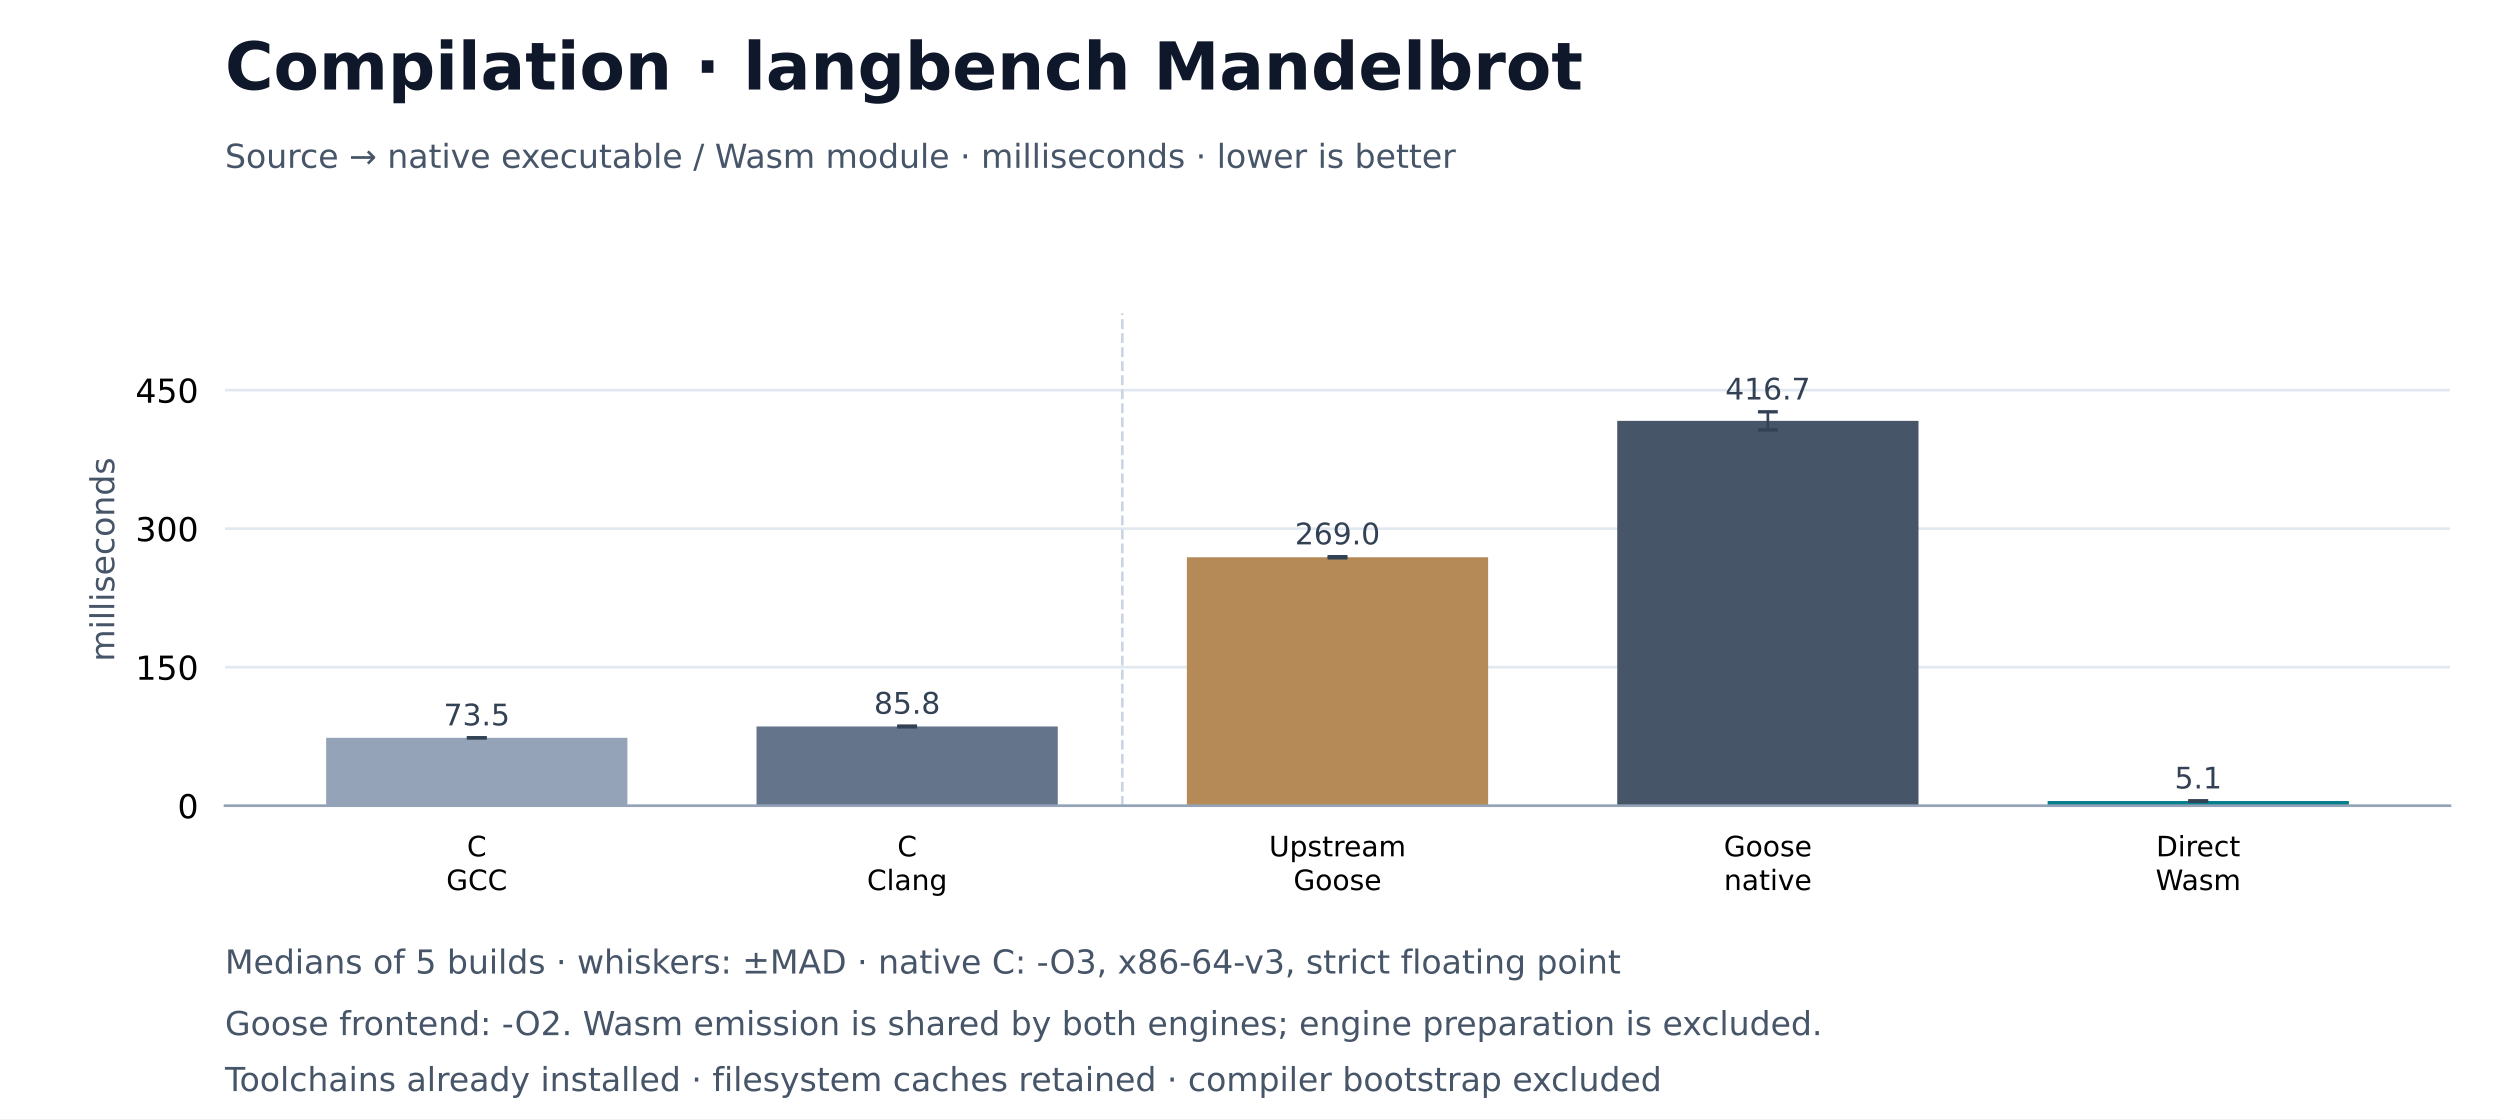
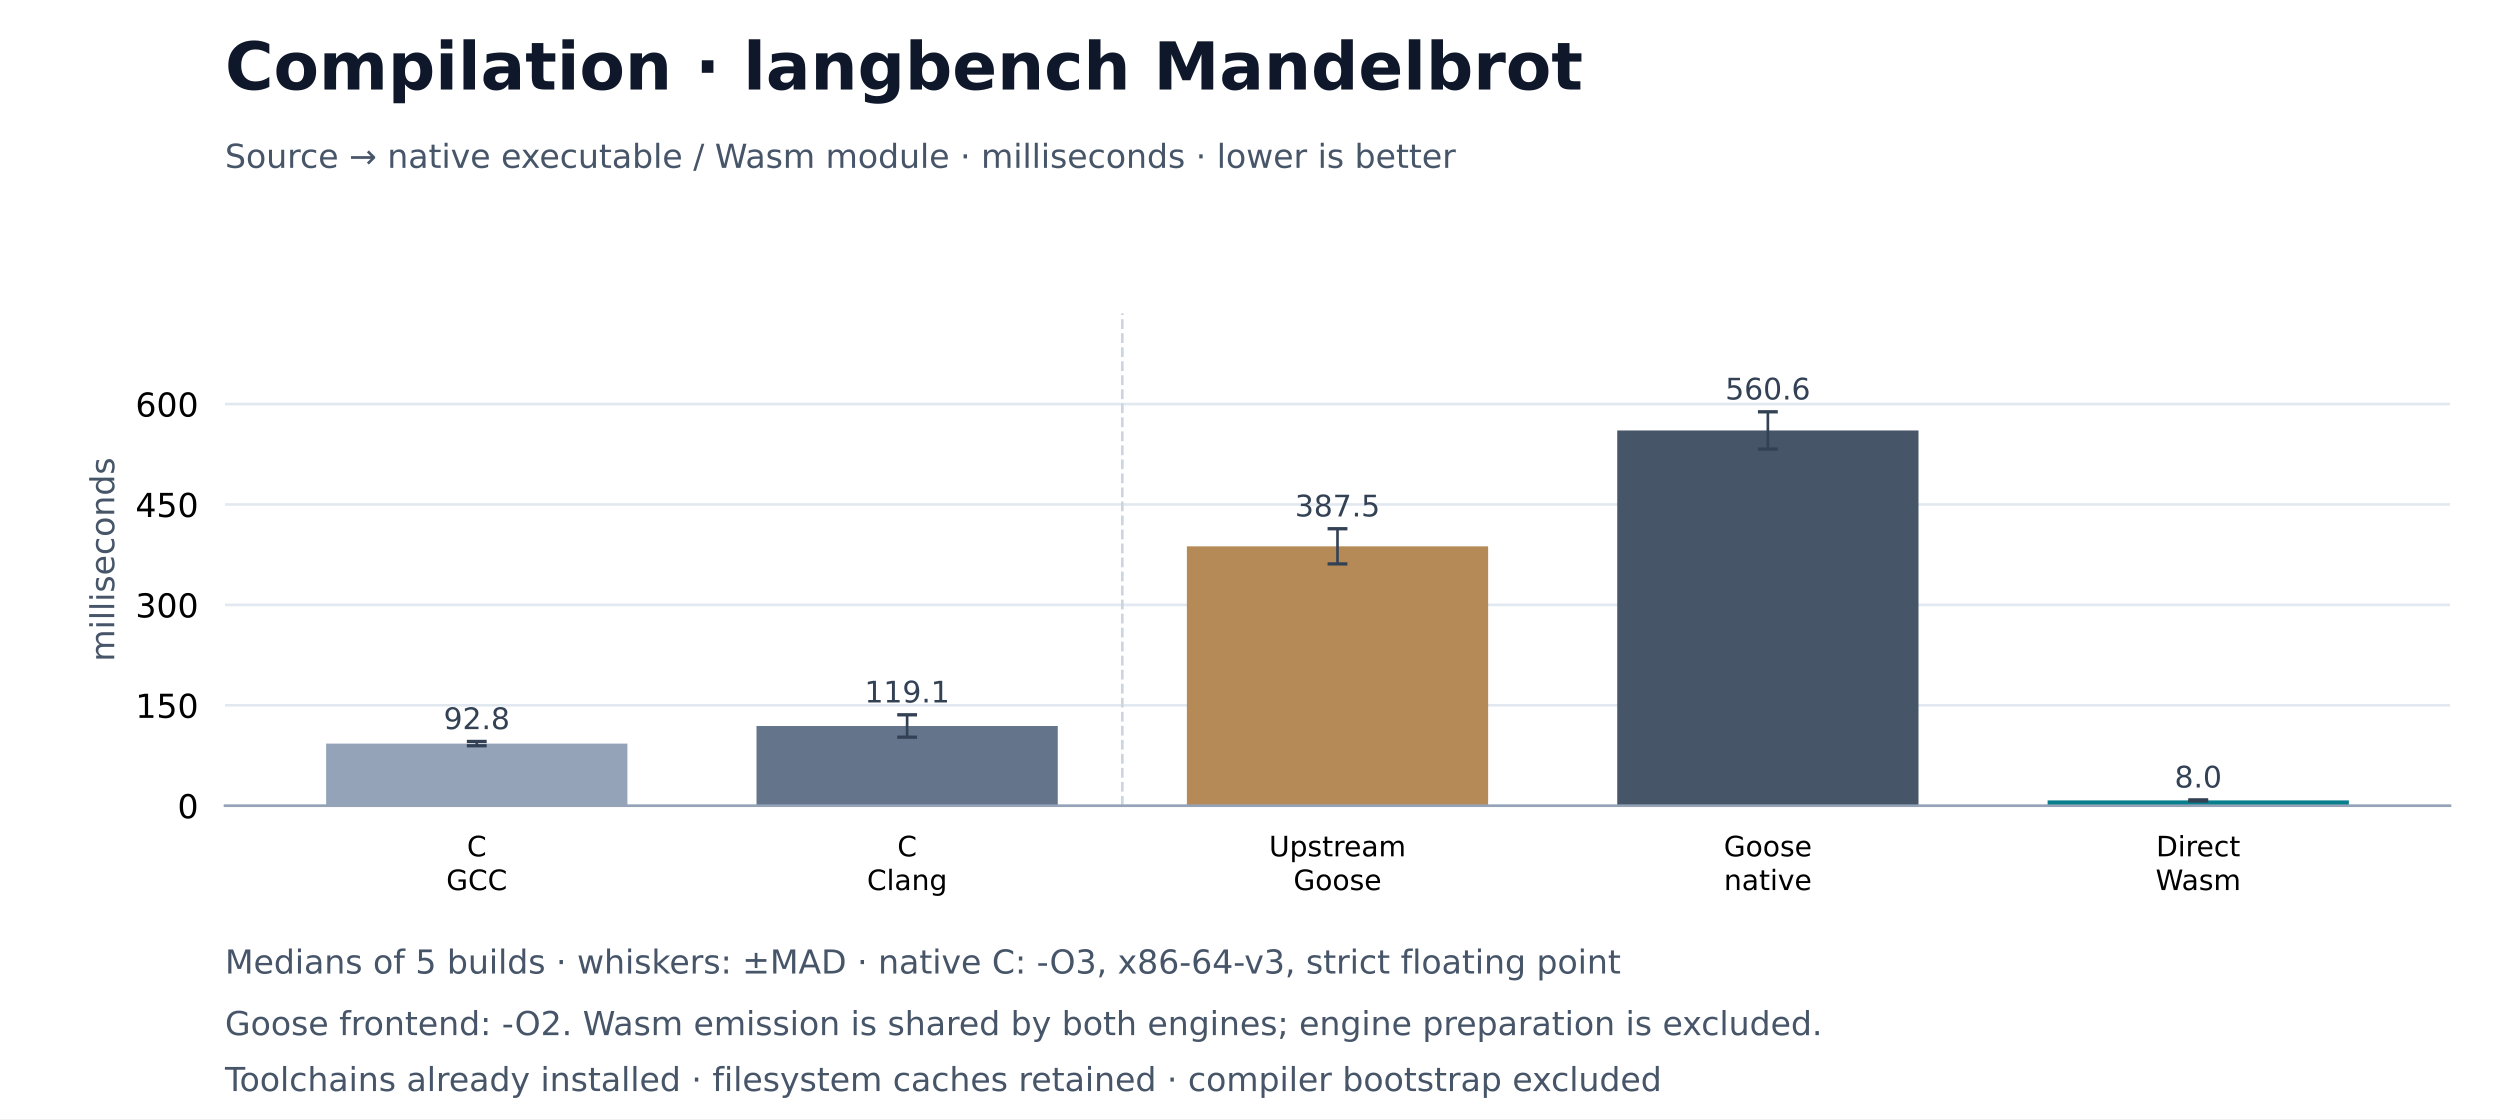
<svg xmlns="http://www.w3.org/2000/svg" xmlns:xlink="http://www.w3.org/1999/xlink" width="756pt" height="338.4pt" viewBox="0 0 756 338.4" version="1.1">
  <defs>
    <style type="text/css">*{stroke-linejoin: round; stroke-linecap: butt}</style>
  </defs>
  <g id="figure_1">
    <g id="patch_1">
      <path d="M 0 338.4 L 756 338.4 L 756 0 L 0 0 z " style="fill: #ffffff" />
    </g>
    <g id="axes_1">
      <g id="patch_2">
        <path d="M 68.04 243.648 L 740.88 243.648 L 740.88 94.752 L 68.04 94.752 z " style="fill: #ffffff" />
      </g>
      <g id="matplotlib.axis_1">
        <g id="xtick_1">
          <g id="line2d_1" />
          <g id="text_1">
            <text style="font-size: 8.5px; font-family: 'DejaVu Sans'" transform="translate(141.206 258.9568)">C</text>
            <text style="font-size: 8.5px; font-family: 'DejaVu Sans'" transform="translate(134.9453 269.1585)">GCC</text>
          </g>
        </g>
        <g id="xtick_2">
          <g id="line2d_2" />
          <g id="text_2">
            <text style="font-size: 8.5px; font-family: 'DejaVu Sans'" transform="translate(271.3492 258.9568)">C</text>
            <text style="font-size: 8.5px; font-family: 'DejaVu Sans'" transform="translate(262.1725 269.1592)">Clang</text>
          </g>
        </g>
        <g id="xtick_3">
          <g id="line2d_3" />
          <g id="text_3">
            <text style="font-size: 8.5px; font-family: 'DejaVu Sans'" transform="translate(383.7585 258.9568)">Upstream</text>
            <text style="font-size: 8.5px; font-family: 'DejaVu Sans'" transform="translate(391.1369 269.1585)">Goose</text>
          </g>
        </g>
        <g id="xtick_4">
          <g id="line2d_4" />
          <g id="text_4">
            <text style="font-size: 8.5px; font-family: 'DejaVu Sans'" transform="translate(521.28 258.9568)">Goose</text>
            <text style="font-size: 8.5px; font-family: 'DejaVu Sans'" transform="translate(521.3279 269.1592)">native</text>
          </g>
        </g>
        <g id="xtick_5">
          <g id="line2d_5" />
          <g id="text_5">
            <text style="font-size: 8.5px; font-family: 'DejaVu Sans'" transform="translate(652.0215 258.9575)">Direct</text>
            <text style="font-size: 8.5px; font-family: 'DejaVu Sans'" transform="translate(651.8575 269.1592)">Wasm</text>
          </g>
        </g>
      </g>
      <g id="matplotlib.axis_2">
        <g id="ytick_1">
          <g id="line2d_6">
            <path d="M 68.04 243.648 L 740.88 243.648 " clip-path="url(#pc4e67d13fe)" style="fill: none; stroke: #e2e8f0; stroke-width: 0.8; stroke-linecap: square" />
          </g>
          <g id="line2d_7" />
          <g id="text_6">
            <text style="font-size: 10px; font-family: 'DejaVu Sans'; text-anchor: end" x="60.04" y="247.447" transform="rotate(-0 60.04 247.4468)">0</text>
          </g>
        </g>
        <g id="ytick_2">
          <g id="line2d_8">
-             <path d="M 68.04 201.758 L 740.88 201.758 " clip-path="url(#pc4e67d13fe)" style="fill: none; stroke: #e2e8f0; stroke-width: 0.8; stroke-linecap: square" />
+             <path d="M 68.04 213.282 L 740.88 213.282 " clip-path="url(#pc4e67d13fe)" style="fill: none; stroke: #e2e8f0; stroke-width: 0.8; stroke-linecap: square" />
          </g>
          <g id="line2d_9" />
          <g id="text_7">
-             <text style="font-size: 10px; font-family: 'DejaVu Sans'; text-anchor: end" x="60.04" y="205.557" transform="rotate(-0 60.04 205.5569)">150</text>
+             <text style="font-size: 10px; font-family: 'DejaVu Sans'; text-anchor: end" x="60.04" y="217.081" transform="rotate(-0 60.04 217.0813)">150</text>
          </g>
        </g>
        <g id="ytick_3">
          <g id="line2d_10">
-             <path d="M 68.04 159.868 L 740.88 159.868 " clip-path="url(#pc4e67d13fe)" style="fill: none; stroke: #e2e8f0; stroke-width: 0.8; stroke-linecap: square" />
+             <path d="M 68.04 182.917 L 740.88 182.917 " clip-path="url(#pc4e67d13fe)" style="fill: none; stroke: #e2e8f0; stroke-width: 0.8; stroke-linecap: square" />
          </g>
          <g id="line2d_11" />
          <g id="text_8">
-             <text style="font-size: 10px; font-family: 'DejaVu Sans'; text-anchor: end" x="60.04" y="163.667" transform="rotate(-0 60.04 163.6669)">300</text>
+             <text style="font-size: 10px; font-family: 'DejaVu Sans'; text-anchor: end" x="60.04" y="186.716" transform="rotate(-0 60.04 186.7157)">300</text>
          </g>
        </g>
        <g id="ytick_4">
          <g id="line2d_12">
-             <path d="M 68.04 117.978 L 740.88 117.978 " clip-path="url(#pc4e67d13fe)" style="fill: none; stroke: #e2e8f0; stroke-width: 0.8; stroke-linecap: square" />
+             <path d="M 68.04 152.551 L 740.88 152.551 " clip-path="url(#pc4e67d13fe)" style="fill: none; stroke: #e2e8f0; stroke-width: 0.8; stroke-linecap: square" />
          </g>
          <g id="line2d_13" />
          <g id="text_9">
-             <text style="font-size: 10px; font-family: 'DejaVu Sans'; text-anchor: end" x="60.04" y="121.777" transform="rotate(-0 60.04 121.7769)">450</text>
+             <text style="font-size: 10px; font-family: 'DejaVu Sans'; text-anchor: end" x="60.04" y="156.35" transform="rotate(-0 60.04 156.3502)">450</text>
          </g>
        </g>
-         <g id="text_10">
+         <g id="ytick_5">
+           <g id="line2d_14">
+             <path d="M 68.04 122.186 L 740.88 122.186 " clip-path="url(#pc4e67d13fe)" style="fill: none; stroke: #e2e8f0; stroke-width: 0.8; stroke-linecap: square" />
+           </g>
+           <g id="line2d_15" />
+           <g id="text_10">
+             <text style="font-size: 10px; font-family: 'DejaVu Sans'; text-anchor: end" x="60.04" y="125.985" transform="rotate(-0 60.04 125.9847)">600</text>
+           </g>
+         </g>
+         <g id="text_11">
          <text style="font-size: 10px; font-family: 'DejaVu Sans'; text-anchor: middle; fill: #475569" x="34.55" y="169.2" transform="rotate(-90 34.55016 169.2)">milliseconds</text>
        </g>
      </g>
      <g id="patch_3">
-         <path d="M 98.624 243.648 L 189.724 243.648 L 189.724 223.113 L 98.624 223.113 z " clip-path="url(#pc4e67d13fe)" style="fill: #94a3b8" />
+         <path d="M 98.624 243.648 L 189.724 243.648 L 189.724 224.864 L 98.624 224.864 z " clip-path="url(#pc4e67d13fe)" style="fill: #94a3b8" />
      </g>
      <g id="patch_4">
-         <path d="M 228.767 243.648 L 319.867 243.648 L 319.867 219.685 L 228.767 219.685 z " clip-path="url(#pc4e67d13fe)" style="fill: #64748b" />
+         <path d="M 228.767 243.648 L 319.867 243.648 L 319.867 219.536 L 228.767 219.536 z " clip-path="url(#pc4e67d13fe)" style="fill: #64748b" />
      </g>
      <g id="patch_5">
-         <path d="M 358.91 243.648 L 450.01 243.648 L 450.01 168.522 L 358.91 168.522 z " clip-path="url(#pc4e67d13fe)" style="fill: #b58a56" />
+         <path d="M 358.91 243.648 L 450.01 243.648 L 450.01 165.209 L 358.91 165.209 z " clip-path="url(#pc4e67d13fe)" style="fill: #b58a56" />
      </g>
      <g id="patch_6">
-         <path d="M 489.053 243.648 L 580.153 243.648 L 580.153 127.27 L 489.053 127.27 z " clip-path="url(#pc4e67d13fe)" style="fill: #475569" />
+         <path d="M 489.053 243.648 L 580.153 243.648 L 580.153 130.163 L 489.053 130.163 z " clip-path="url(#pc4e67d13fe)" style="fill: #475569" />
      </g>
      <g id="patch_7">
-         <path d="M 619.196 243.648 L 710.296 243.648 L 710.296 242.216 L 619.196 242.216 z " clip-path="url(#pc4e67d13fe)" style="fill: #087f8c" />
+         <path d="M 619.196 243.648 L 710.296 243.648 L 710.296 242.038 L 619.196 242.038 z " clip-path="url(#pc4e67d13fe)" style="fill: #087f8c" />
      </g>
      <g id="LineCollection_1">
-         <path d="M 144.174 223.143 L 144.174 223.082 " clip-path="url(#pc4e67d13fe)" style="fill: none; stroke: #334155; stroke-width: 0.8" />
-         <path d="M 274.317 219.815 L 274.317 219.555 " clip-path="url(#pc4e67d13fe)" style="fill: none; stroke: #334155; stroke-width: 0.8" />
-         <path d="M 404.46 168.707 L 404.46 168.338 " clip-path="url(#pc4e67d13fe)" style="fill: none; stroke: #334155; stroke-width: 0.8" />
-         <path d="M 534.603 130.009 L 534.603 124.531 " clip-path="url(#pc4e67d13fe)" style="fill: none; stroke: #334155; stroke-width: 0.8" />
-         <path d="M 664.746 242.27 L 664.746 242.162 " clip-path="url(#pc4e67d13fe)" style="fill: none; stroke: #334155; stroke-width: 0.8" />
+         <path d="M 144.174 225.517 L 144.174 224.212 " clip-path="url(#pc4e67d13fe)" style="fill: none; stroke: #334155; stroke-width: 0.8" />
+         <path d="M 274.317 222.92 L 274.317 216.151 " clip-path="url(#pc4e67d13fe)" style="fill: none; stroke: #334155; stroke-width: 0.8" />
+         <path d="M 404.46 170.525 L 404.46 159.893 " clip-path="url(#pc4e67d13fe)" style="fill: none; stroke: #334155; stroke-width: 0.8" />
+         <path d="M 534.603 135.794 L 534.603 124.531 " clip-path="url(#pc4e67d13fe)" style="fill: none; stroke: #334155; stroke-width: 0.8" />
+         <path d="M 664.746 242.197 L 664.746 241.879 " clip-path="url(#pc4e67d13fe)" style="fill: none; stroke: #334155; stroke-width: 0.8" />
      </g>
-       <g id="line2d_14">
+       <g id="line2d_16">
        <defs>
          <path id="md6abe20cdd" d="M 3 0 L -3 -0 " style="stroke: #334155" />
        </defs>
        <g clip-path="url(#pc4e67d13fe)">
-           <use xlink:href="#md6abe20cdd" x="144.174" y="223.143" style="fill: #1f77b4; stroke: #334155" />
-           <use xlink:href="#md6abe20cdd" x="274.317" y="219.815" style="fill: #1f77b4; stroke: #334155" />
-           <use xlink:href="#md6abe20cdd" x="404.46" y="168.707" style="fill: #1f77b4; stroke: #334155" />
-           <use xlink:href="#md6abe20cdd" x="534.603" y="130.009" style="fill: #1f77b4; stroke: #334155" />
-           <use xlink:href="#md6abe20cdd" x="664.746" y="242.27" style="fill: #1f77b4; stroke: #334155" />
+           <use xlink:href="#md6abe20cdd" x="144.174" y="225.517" style="fill: #1f77b4; stroke: #334155" />
+           <use xlink:href="#md6abe20cdd" x="274.317" y="222.92" style="fill: #1f77b4; stroke: #334155" />
+           <use xlink:href="#md6abe20cdd" x="404.46" y="170.525" style="fill: #1f77b4; stroke: #334155" />
+           <use xlink:href="#md6abe20cdd" x="534.603" y="135.794" style="fill: #1f77b4; stroke: #334155" />
+           <use xlink:href="#md6abe20cdd" x="664.746" y="242.197" style="fill: #1f77b4; stroke: #334155" />
        </g>
      </g>
-       <g id="line2d_15">
+       <g id="line2d_17">
        <g clip-path="url(#pc4e67d13fe)">
-           <use xlink:href="#md6abe20cdd" x="144.174" y="223.082" style="fill: #1f77b4; stroke: #334155" />
-           <use xlink:href="#md6abe20cdd" x="274.317" y="219.555" style="fill: #1f77b4; stroke: #334155" />
-           <use xlink:href="#md6abe20cdd" x="404.46" y="168.338" style="fill: #1f77b4; stroke: #334155" />
+           <use xlink:href="#md6abe20cdd" x="144.174" y="224.212" style="fill: #1f77b4; stroke: #334155" />
+           <use xlink:href="#md6abe20cdd" x="274.317" y="216.151" style="fill: #1f77b4; stroke: #334155" />
+           <use xlink:href="#md6abe20cdd" x="404.46" y="159.893" style="fill: #1f77b4; stroke: #334155" />
          <use xlink:href="#md6abe20cdd" x="534.603" y="124.531" style="fill: #1f77b4; stroke: #334155" />
-           <use xlink:href="#md6abe20cdd" x="664.746" y="242.162" style="fill: #1f77b4; stroke: #334155" />
+           <use xlink:href="#md6abe20cdd" x="664.746" y="241.879" style="fill: #1f77b4; stroke: #334155" />
        </g>
      </g>
-       <g id="line2d_16">
+       <g id="line2d_18">
        <path d="M 339.388 243.648 L 339.388 94.752 " clip-path="url(#pc4e67d13fe)" style="fill: none; stroke-dasharray: 2.96,1.28; stroke-dashoffset: 0; stroke: #cbd5e1; stroke-width: 0.8" />
      </g>
      <g id="patch_8">
        <path d="M 68.04 243.648 L 740.88 243.648 " style="fill: none; stroke: #94a3b8; stroke-width: 0.8; stroke-linejoin: miter; stroke-linecap: square" />
      </g>
-       <g id="text_11">
-         <text style="font-size: 9px; font-family: 'DejaVu Sans'; text-anchor: middle; fill: #334155" x="144.174" y="219.359" transform="rotate(-0 144.1737 219.3593)">73.5</text>
-       </g>
      <g id="text_12">
-         <text style="font-size: 9px; font-family: 'DejaVu Sans'; text-anchor: middle; fill: #334155" x="274.317" y="215.833" transform="rotate(-0 274.3169 215.833)">85.8</text>
+         <text style="font-size: 9px; font-family: 'DejaVu Sans'; text-anchor: middle; fill: #334155" x="144.174" y="220.489" transform="rotate(-0 144.1737 220.4894)">92.8</text>
      </g>
      <g id="text_13">
-         <text style="font-size: 9px; font-family: 'DejaVu Sans'; text-anchor: middle; fill: #334155" x="404.46" y="164.616" transform="rotate(-0 404.46 164.616)">269.0</text>
+         <text style="font-size: 9px; font-family: 'DejaVu Sans'; text-anchor: middle; fill: #334155" x="274.317" y="212.429" transform="rotate(-0 274.3169 212.4286)">119.1</text>
      </g>
      <g id="text_14">
-         <text style="font-size: 9px; font-family: 'DejaVu Sans'; text-anchor: middle; fill: #334155" x="534.603" y="120.809" transform="rotate(-0 534.6031 120.8088)">416.7</text>
+         <text style="font-size: 9px; font-family: 'DejaVu Sans'; text-anchor: middle; fill: #334155" x="404.46" y="156.17" transform="rotate(-0 404.46 156.1702)">387.5</text>
      </g>
      <g id="text_15">
-         <text style="font-size: 9px; font-family: 'DejaVu Sans'; text-anchor: middle; fill: #334155" x="664.746" y="238.44" transform="rotate(-0 664.7463 238.4401)">5.1</text>
+         <text style="font-size: 9px; font-family: 'DejaVu Sans'; text-anchor: middle; fill: #334155" x="534.603" y="120.809" transform="rotate(-0 534.6031 120.8088)">560.6</text>
+       </g>
+       <g id="text_16">
+         <text style="font-size: 9px; font-family: 'DejaVu Sans'; text-anchor: middle; fill: #334155" x="664.746" y="238.157" transform="rotate(-0 664.7463 238.157)">8.0</text>
      </g>
    </g>
-     <g id="text_16">
+     <g id="text_17">
      <text style="font-weight: 700; font-size: 20px; font-family: 'DejaVu Sans'; text-anchor: start; fill: #0f172a" x="68.04" y="27.072" transform="rotate(-0 68.04 27.072)">Compilation · langbench Mandelbrot</text>
    </g>
-     <g id="text_17">
+     <g id="text_18">
      <text style="font-size: 10px; font-family: 'DejaVu Sans'; text-anchor: start; fill: #475569" x="68.04" y="50.76" transform="rotate(-0 68.04 50.76)">Source → native executable / Wasm module · milliseconds · lower is better</text>
    </g>
-     <g id="text_18">
+     <g id="text_19">
      <text style="font-size: 10px; font-family: 'DejaVu Sans'; text-anchor: start; fill: #475569" x="68.04" y="294.408" transform="rotate(-0 68.04 294.408)">Medians of 5 builds · whiskers: ±MAD · native C: -O3, x86-64-v3, strict floating point</text>
    </g>
-     <g id="text_19">
+     <g id="text_20">
      <text style="font-size: 10px; font-family: 'DejaVu Sans'; text-anchor: start; fill: #475569" x="68.04" y="313.02" transform="rotate(-0 68.04 313.02)">Goose frontend: -O2. Wasm emission is shared by both engines; engine preparation is excluded.</text>
    </g>
-     <g id="text_20">
+     <g id="text_21">
      <text style="font-size: 10px; font-family: 'DejaVu Sans'; text-anchor: start; fill: #475569" x="68.04" y="329.94" transform="rotate(-0 68.04 329.94)">Toolchains already installed · filesystem caches retained · compiler bootstrap excluded</text>
    </g>
  </g>
  <defs>
    <clipPath id="pc4e67d13fe">
      <rect x="68.04" y="94.752" width="672.84" height="148.896" />
    </clipPath>
  </defs>
</svg>
